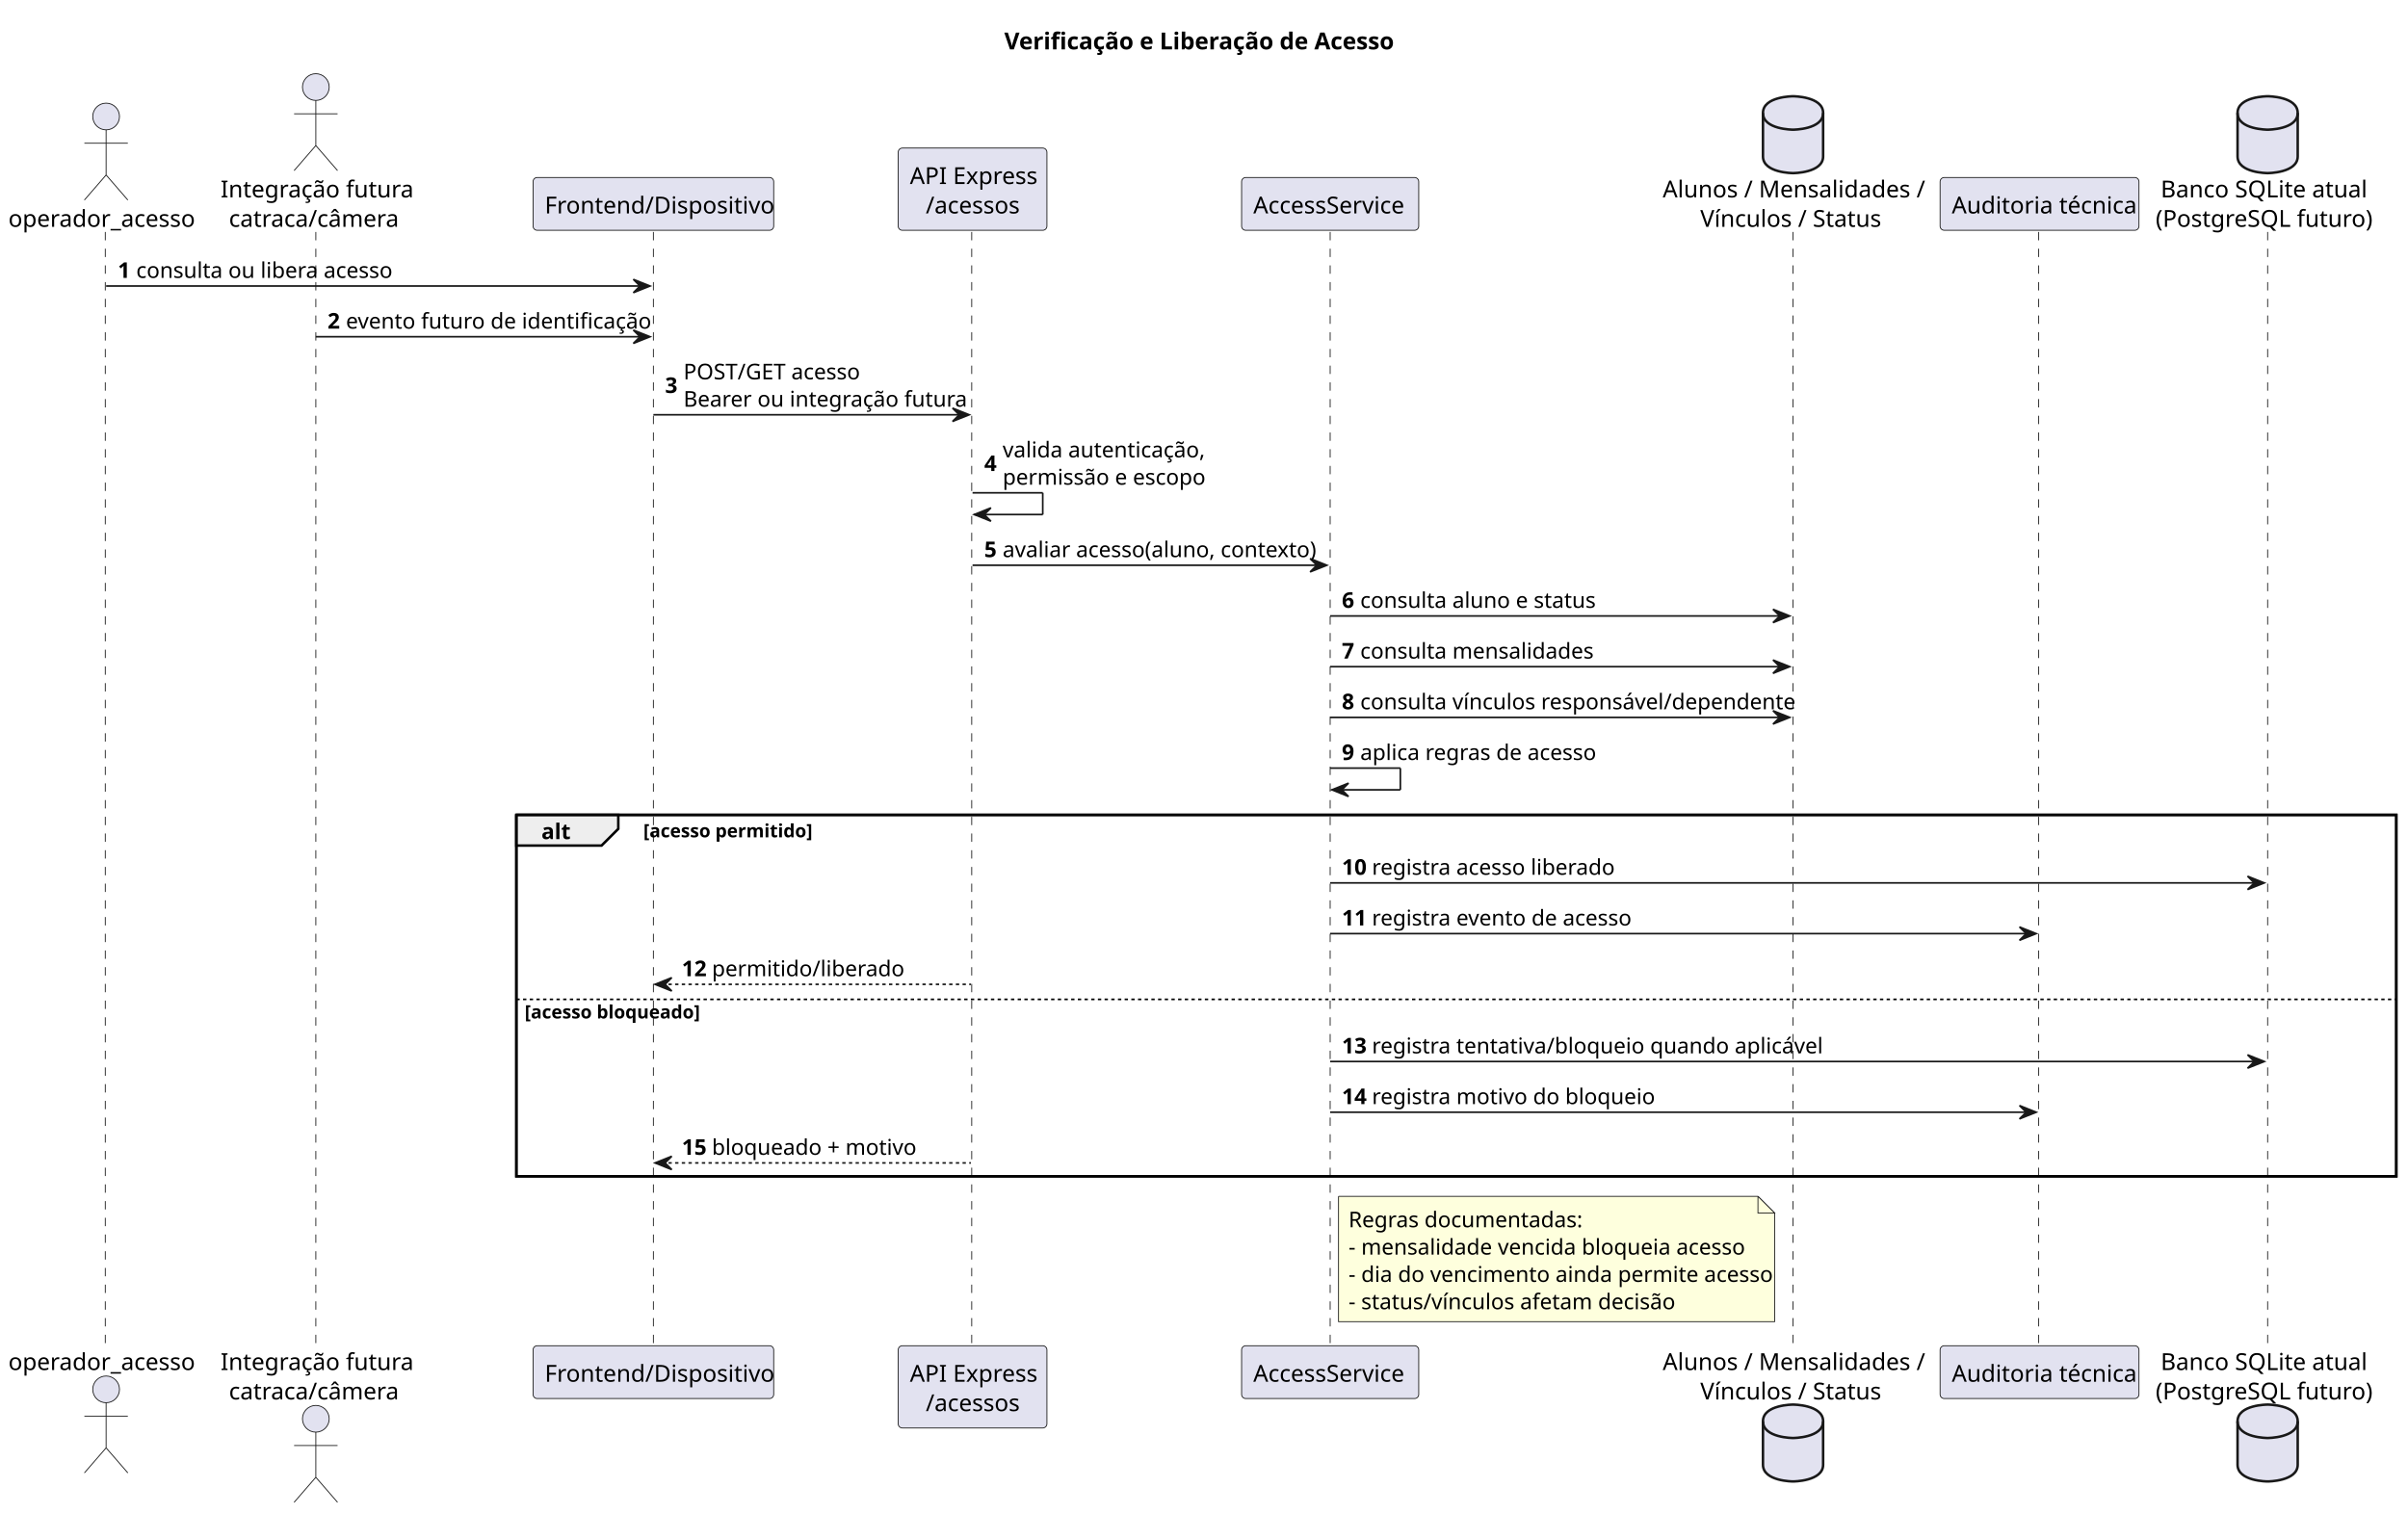
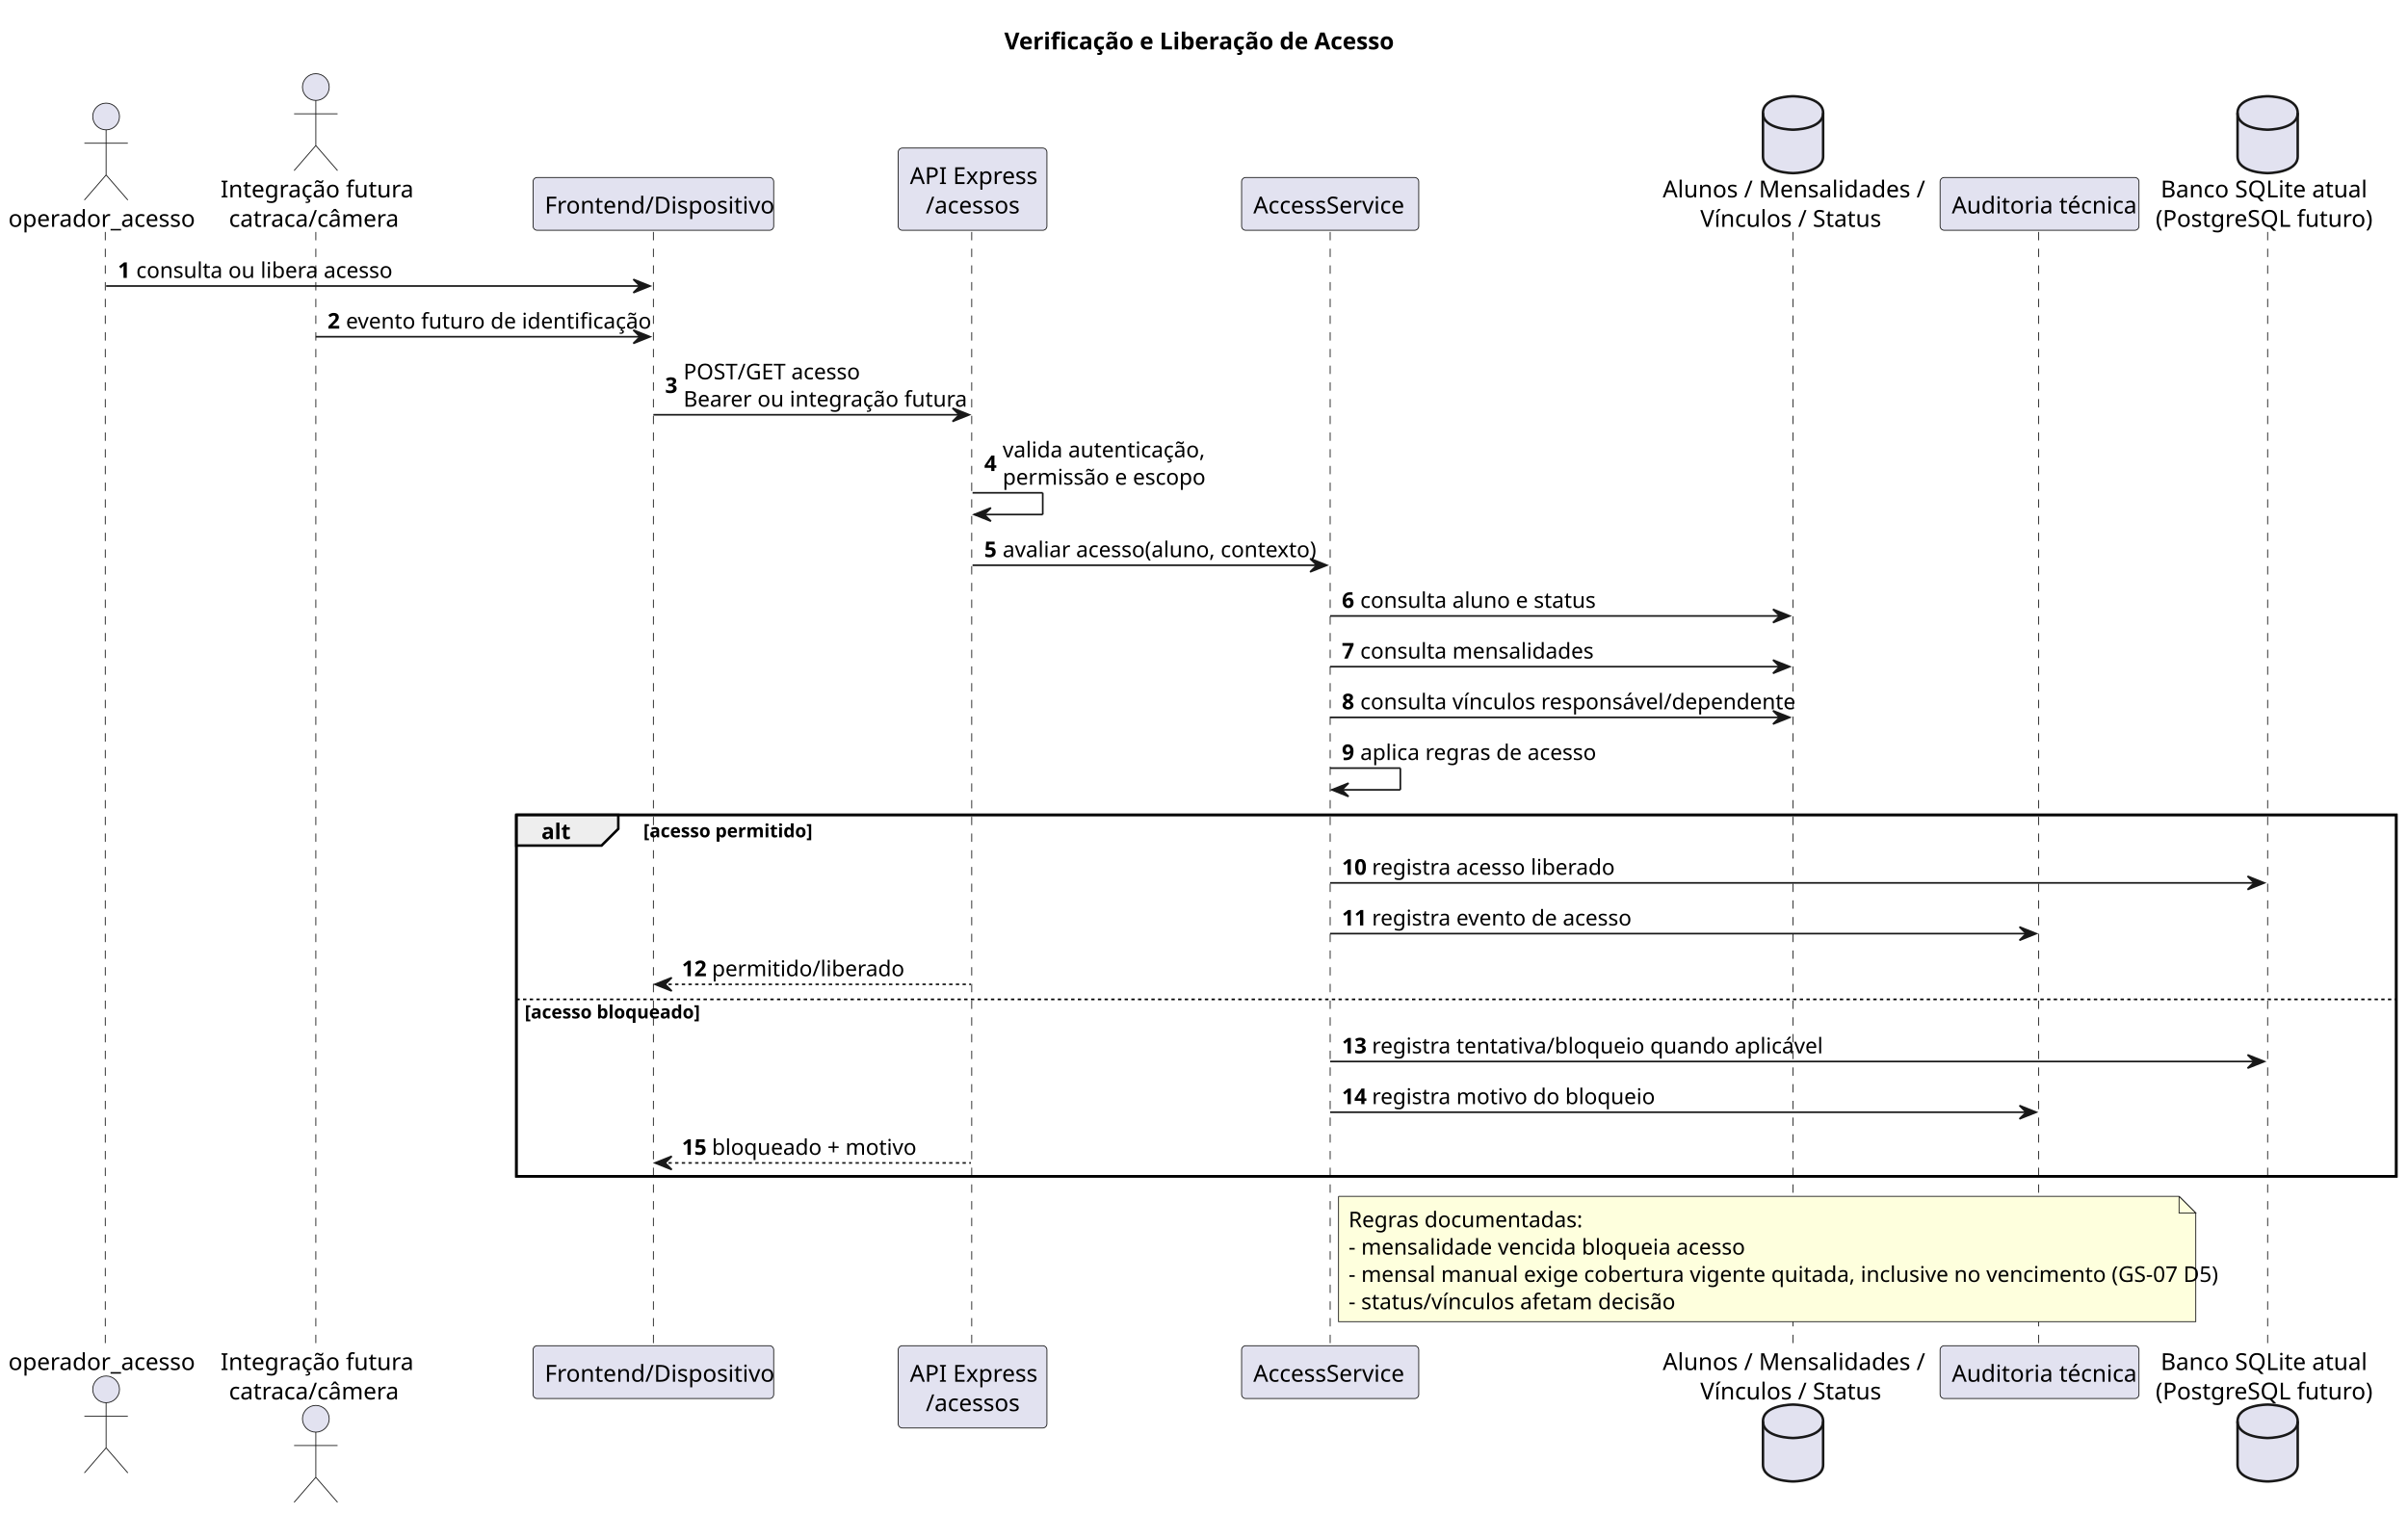
<svg xmlns="http://www.w3.org/2000/svg" contentStyleType="text/css" height="906px" preserveAspectRatio="none" style="width:1441px;height:906px;background:#FFFFFF;" version="1.1" viewBox="0 0 1441 906" width="1441px" zoomAndPan="magnify">
  <defs />
  <g>
    <text fill="#000000" font-family="sans-serif" font-size="14" font-weight="bold" lengthAdjust="spacing" textLength="241" x="601" y="29.533">Verificação e Liberação de Acesso</text>
    <rect fill="none" height="216.297" style="stroke:#000000;stroke-width:1.5;" width="1125" x="309" y="487.695" />
    <line style="stroke:#181818;stroke-width:0.5;stroke-dasharray:5.0,5.0;" x1="63" x2="63" y1="138.828" y2="806.398" />
    <line style="stroke:#181818;stroke-width:0.5;stroke-dasharray:5.0,5.0;" x1="189" x2="189" y1="138.828" y2="806.398" />
    <line style="stroke:#181818;stroke-width:0.5;stroke-dasharray:5.0,5.0;" x1="391" x2="391" y1="138.828" y2="806.398" />
    <line style="stroke:#181818;stroke-width:0.5;stroke-dasharray:5.0,5.0;" x1="581.5" x2="581.5" y1="138.828" y2="806.398" />
    <line style="stroke:#181818;stroke-width:0.5;stroke-dasharray:5.0,5.0;" x1="796" x2="796" y1="138.828" y2="806.398" />
    <line style="stroke:#181818;stroke-width:0.5;stroke-dasharray:5.0,5.0;" x1="1073" x2="1073" y1="138.828" y2="806.398" />
    <line style="stroke:#181818;stroke-width:0.5;stroke-dasharray:5.0,5.0;" x1="1220" x2="1220" y1="138.828" y2="806.398" />
    <line style="stroke:#181818;stroke-width:0.5;stroke-dasharray:5.0,5.0;" x1="1357" x2="1357" y1="138.828" y2="806.398" />
    <text fill="#000000" font-family="sans-serif" font-size="14" lengthAdjust="spacing" textLength="111" x="5" y="135.752">operador_acesso</text>
    <ellipse cx="63.5" cy="69.719" fill="#E2E2F0" rx="8" ry="8" style="stroke:#181818;stroke-width:0.5;" />
    <path d="M63.5,77.719 L63.5,104.719 M50.5,85.719 L76.5,85.719 M63.5,104.719 L50.5,119.719 M63.5,104.719 L76.5,119.719 " fill="none" style="stroke:#181818;stroke-width:0.5;" />
    <text fill="#000000" font-family="sans-serif" font-size="14" lengthAdjust="spacing" textLength="111" x="5" y="819.932">operador_acesso</text>
    <ellipse cx="63.5" cy="831.508" fill="#E2E2F0" rx="8" ry="8" style="stroke:#181818;stroke-width:0.5;" />
    <path d="M63.5,839.508 L63.5,866.508 M50.5,847.508 L76.5,847.508 M63.5,866.508 L50.5,881.508 M63.5,866.508 L76.5,881.508 " fill="none" style="stroke:#181818;stroke-width:0.5;" />
    <text fill="#000000" font-family="sans-serif" font-size="14" lengthAdjust="spacing" textLength="108" x="132" y="118.143">Integração futura</text>
    <text fill="#000000" font-family="sans-serif" font-size="14" lengthAdjust="spacing" textLength="98" x="137" y="135.752">catraca/câmera</text>
    <ellipse cx="189" cy="52.109" fill="#E2E2F0" rx="8" ry="8" style="stroke:#181818;stroke-width:0.5;" />
    <path d="M189,60.109 L189,87.109 M176,68.109 L202,68.109 M189,87.109 L176,102.109 M189,87.109 L202,102.109 " fill="none" style="stroke:#181818;stroke-width:0.5;" />
    <text fill="#000000" font-family="sans-serif" font-size="14" lengthAdjust="spacing" textLength="108" x="132" y="819.932">Integração futura</text>
    <text fill="#000000" font-family="sans-serif" font-size="14" lengthAdjust="spacing" textLength="98" x="137" y="837.541">catraca/câmera</text>
    <ellipse cx="189" cy="849.117" fill="#E2E2F0" rx="8" ry="8" style="stroke:#181818;stroke-width:0.5;" />
    <path d="M189,857.117 L189,884.117 M176,865.117 L202,865.117 M189,884.117 L176,899.117 M189,884.117 L202,899.117 " fill="none" style="stroke:#181818;stroke-width:0.5;" />
    <rect fill="#E2E2F0" height="31.609" rx="2.5" ry="2.5" style="stroke:#181818;stroke-width:0.5;" width="144" x="319" y="106.219" />
    <text fill="#000000" font-family="sans-serif" font-size="14" lengthAdjust="spacing" textLength="130" x="326" y="127.752">Frontend/Dispositivo</text>
    <rect fill="#E2E2F0" height="31.609" rx="2.5" ry="2.5" style="stroke:#181818;stroke-width:0.5;" width="144" x="319" y="805.398" />
    <text fill="#000000" font-family="sans-serif" font-size="14" lengthAdjust="spacing" textLength="130" x="326" y="826.932">Frontend/Dispositivo</text>
    <rect fill="#E2E2F0" height="49.219" rx="2.5" ry="2.5" style="stroke:#181818;stroke-width:0.5;" width="89" x="537.5" y="88.609" />
    <text fill="#000000" font-family="sans-serif" font-size="14" lengthAdjust="spacing" textLength="75" x="544.5" y="110.143">API Express</text>
    <text fill="#000000" font-family="sans-serif" font-size="14" lengthAdjust="spacing" textLength="56" x="554" y="127.752">/acessos</text>
    <rect fill="#E2E2F0" height="49.219" rx="2.5" ry="2.5" style="stroke:#181818;stroke-width:0.5;" width="89" x="537.5" y="805.398" />
    <text fill="#000000" font-family="sans-serif" font-size="14" lengthAdjust="spacing" textLength="75" x="544.5" y="826.932">API Express</text>
    <text fill="#000000" font-family="sans-serif" font-size="14" lengthAdjust="spacing" textLength="56" x="554" y="844.541">/acessos</text>
    <rect fill="#E2E2F0" height="31.609" rx="2.5" ry="2.5" style="stroke:#181818;stroke-width:0.5;" width="106" x="743" y="106.219" />
    <text fill="#000000" font-family="sans-serif" font-size="14" lengthAdjust="spacing" textLength="92" x="750" y="127.752">AccessService</text>
    <rect fill="#E2E2F0" height="31.609" rx="2.5" ry="2.5" style="stroke:#181818;stroke-width:0.5;" width="106" x="743" y="805.398" />
    <text fill="#000000" font-family="sans-serif" font-size="14" lengthAdjust="spacing" textLength="92" x="750" y="826.932">AccessService</text>
    <text fill="#000000" font-family="sans-serif" font-size="14" lengthAdjust="spacing" textLength="150" x="995" y="118.143">Alunos / Mensalidades /</text>
    <text fill="#000000" font-family="sans-serif" font-size="14" lengthAdjust="spacing" textLength="105" x="1017.5" y="135.752">Vínculos / Status</text>
    <path d="M1055,67.609 C1055,57.609 1073,57.609 1073,57.609 C1073,57.609 1091,57.609 1091,67.609 L1091,93.609 C1091,103.609 1073,103.609 1073,103.609 C1073,103.609 1055,103.609 1055,93.609 L1055,67.609 " fill="#E2E2F0" style="stroke:#181818;stroke-width:1.5;" />
    <path d="M1055,67.609 C1055,77.609 1073,77.609 1073,77.609 C1073,77.609 1091,77.609 1091,67.609 " fill="none" style="stroke:#181818;stroke-width:1.5;" />
    <text fill="#000000" font-family="sans-serif" font-size="14" lengthAdjust="spacing" textLength="150" x="995" y="819.932">Alunos / Mensalidades /</text>
    <text fill="#000000" font-family="sans-serif" font-size="14" lengthAdjust="spacing" textLength="105" x="1017.5" y="837.541">Vínculos / Status</text>
    <path d="M1055,850.617 C1055,840.617 1073,840.617 1073,840.617 C1073,840.617 1091,840.617 1091,850.617 L1091,876.617 C1091,886.617 1073,886.617 1073,886.617 C1073,886.617 1055,886.617 1055,876.617 L1055,850.617 " fill="#E2E2F0" style="stroke:#181818;stroke-width:1.5;" />
    <path d="M1055,850.617 C1055,860.617 1073,860.617 1073,860.617 C1073,860.617 1091,860.617 1091,850.617 " fill="none" style="stroke:#181818;stroke-width:1.5;" />
    <rect fill="#E2E2F0" height="31.609" rx="2.5" ry="2.5" style="stroke:#181818;stroke-width:0.5;" width="119" x="1161" y="106.219" />
    <text fill="#000000" font-family="sans-serif" font-size="14" lengthAdjust="spacing" textLength="105" x="1168" y="127.752">Auditoria técnica</text>
    <rect fill="#E2E2F0" height="31.609" rx="2.5" ry="2.5" style="stroke:#181818;stroke-width:0.5;" width="119" x="1161" y="805.398" />
    <text fill="#000000" font-family="sans-serif" font-size="14" lengthAdjust="spacing" textLength="105" x="1168" y="826.932">Auditoria técnica</text>
    <text fill="#000000" font-family="sans-serif" font-size="14" lengthAdjust="spacing" textLength="122" x="1293" y="118.143">Banco SQLite atual</text>
    <text fill="#000000" font-family="sans-serif" font-size="14" lengthAdjust="spacing" textLength="128" x="1290" y="135.752">(PostgreSQL futuro)</text>
    <path d="M1339,67.609 C1339,57.609 1357,57.609 1357,57.609 C1357,57.609 1375,57.609 1375,67.609 L1375,93.609 C1375,103.609 1357,103.609 1357,103.609 C1357,103.609 1339,103.609 1339,93.609 L1339,67.609 " fill="#E2E2F0" style="stroke:#181818;stroke-width:1.5;" />
    <path d="M1339,67.609 C1339,77.609 1357,77.609 1357,77.609 C1357,77.609 1375,77.609 1375,67.609 " fill="none" style="stroke:#181818;stroke-width:1.5;" />
    <text fill="#000000" font-family="sans-serif" font-size="14" lengthAdjust="spacing" textLength="122" x="1293" y="819.932">Banco SQLite atual</text>
    <text fill="#000000" font-family="sans-serif" font-size="14" lengthAdjust="spacing" textLength="128" x="1290" y="837.541">(PostgreSQL futuro)</text>
    <path d="M1339,850.617 C1339,840.617 1357,840.617 1357,840.617 C1357,840.617 1375,840.617 1375,850.617 L1375,876.617 C1375,886.617 1357,886.617 1357,886.617 C1357,886.617 1339,886.617 1339,876.617 L1339,850.617 " fill="#E2E2F0" style="stroke:#181818;stroke-width:1.5;" />
    <path d="M1339,850.617 C1339,860.617 1357,860.617 1357,860.617 C1357,860.617 1375,860.617 1375,850.617 " fill="none" style="stroke:#181818;stroke-width:1.5;" />
    <polygon fill="#181818" points="379,167.18,389,171.18,379,175.18,383,171.18" style="stroke:#181818;stroke-width:1.0;" />
    <line style="stroke:#181818;stroke-width:1.0;" x1="63.5" x2="385" y1="171.18" y2="171.18" />
    <text fill="#000000" font-family="sans-serif" font-size="13" font-weight="bold" lengthAdjust="spacing" textLength="7" x="70.5" y="166.323">1</text>
    <text fill="#000000" font-family="sans-serif" font-size="13" lengthAdjust="spacing" textLength="148" x="81.5" y="166.323">consulta ou libera acesso</text>
    <polygon fill="#181818" points="379,197.531,389,201.531,379,205.531,383,201.531" style="stroke:#181818;stroke-width:1.0;" />
    <line style="stroke:#181818;stroke-width:1.0;" x1="189" x2="385" y1="201.531" y2="201.531" />
    <text fill="#000000" font-family="sans-serif" font-size="13" font-weight="bold" lengthAdjust="spacing" textLength="7" x="196" y="196.675">2</text>
    <text fill="#000000" font-family="sans-serif" font-size="13" lengthAdjust="spacing" textLength="167" x="207" y="196.675">evento futuro de identificação</text>
    <polygon fill="#181818" points="570,244.234,580,248.234,570,252.234,574,248.234" style="stroke:#181818;stroke-width:1.0;" />
    <line style="stroke:#181818;stroke-width:1.0;" x1="391" x2="576" y1="248.234" y2="248.234" />
    <text fill="#000000" font-family="sans-serif" font-size="13" font-weight="bold" lengthAdjust="spacing" textLength="7" x="398" y="235.202">3</text>
    <text fill="#000000" font-family="sans-serif" font-size="13" lengthAdjust="spacing" textLength="111" x="409" y="227.026">POST/GET acesso</text>
    <text fill="#000000" font-family="sans-serif" font-size="13" lengthAdjust="spacing" textLength="156" x="409" y="243.378">Bearer ou integração futura</text>
    <line style="stroke:#181818;stroke-width:1.0;" x1="582" x2="624" y1="294.938" y2="294.938" />
    <line style="stroke:#181818;stroke-width:1.0;" x1="624" x2="624" y1="294.938" y2="307.938" />
    <line style="stroke:#181818;stroke-width:1.0;" x1="583" x2="624" y1="307.938" y2="307.938" />
    <polygon fill="#181818" points="593,303.938,583,307.938,593,311.938,589,307.938" style="stroke:#181818;stroke-width:1.0;" />
    <text fill="#000000" font-family="sans-serif" font-size="13" font-weight="bold" lengthAdjust="spacing" textLength="7" x="589" y="281.905">4</text>
    <text fill="#000000" font-family="sans-serif" font-size="13" lengthAdjust="spacing" textLength="114" x="600" y="273.729">valida autenticação,</text>
    <text fill="#000000" font-family="sans-serif" font-size="13" lengthAdjust="spacing" textLength="117" x="600" y="290.081">permissão e escopo</text>
    <polygon fill="#181818" points="784,334.289,794,338.289,784,342.289,788,338.289" style="stroke:#181818;stroke-width:1.0;" />
    <line style="stroke:#181818;stroke-width:1.0;" x1="582" x2="790" y1="338.289" y2="338.289" />
    <text fill="#000000" font-family="sans-serif" font-size="13" font-weight="bold" lengthAdjust="spacing" textLength="7" x="589" y="333.433">5</text>
    <text fill="#000000" font-family="sans-serif" font-size="13" lengthAdjust="spacing" textLength="179" x="600" y="333.433">avaliar acesso(aluno, contexto)</text>
    <polygon fill="#181818" points="1061,364.641,1071,368.641,1061,372.641,1065,368.641" style="stroke:#181818;stroke-width:1.0;" />
    <line style="stroke:#181818;stroke-width:1.0;" x1="796" x2="1067" y1="368.641" y2="368.641" />
    <text fill="#000000" font-family="sans-serif" font-size="13" font-weight="bold" lengthAdjust="spacing" textLength="7" x="803" y="363.784">6</text>
    <text fill="#000000" font-family="sans-serif" font-size="13" lengthAdjust="spacing" textLength="135" x="814" y="363.784">consulta aluno e status</text>
    <polygon fill="#181818" points="1061,394.992,1071,398.992,1061,402.992,1065,398.992" style="stroke:#181818;stroke-width:1.0;" />
    <line style="stroke:#181818;stroke-width:1.0;" x1="796" x2="1067" y1="398.992" y2="398.992" />
    <text fill="#000000" font-family="sans-serif" font-size="13" font-weight="bold" lengthAdjust="spacing" textLength="7" x="803" y="394.136">7</text>
    <text fill="#000000" font-family="sans-serif" font-size="13" lengthAdjust="spacing" textLength="133" x="814" y="394.136">consulta mensalidades</text>
    <polygon fill="#181818" points="1061,425.344,1071,429.344,1061,433.344,1065,429.344" style="stroke:#181818;stroke-width:1.0;" />
    <line style="stroke:#181818;stroke-width:1.0;" x1="796" x2="1067" y1="429.344" y2="429.344" />
    <text fill="#000000" font-family="sans-serif" font-size="13" font-weight="bold" lengthAdjust="spacing" textLength="7" x="803" y="424.487">8</text>
    <text fill="#000000" font-family="sans-serif" font-size="13" lengthAdjust="spacing" textLength="242" x="814" y="424.487">consulta vínculos responsável/dependente</text>
    <line style="stroke:#181818;stroke-width:1.0;" x1="796" x2="838" y1="459.695" y2="459.695" />
    <line style="stroke:#181818;stroke-width:1.0;" x1="838" x2="838" y1="459.695" y2="472.695" />
    <line style="stroke:#181818;stroke-width:1.0;" x1="797" x2="838" y1="472.695" y2="472.695" />
    <polygon fill="#181818" points="807,468.695,797,472.695,807,476.695,803,472.695" style="stroke:#181818;stroke-width:1.0;" />
    <text fill="#000000" font-family="sans-serif" font-size="13" font-weight="bold" lengthAdjust="spacing" textLength="7" x="803" y="454.839">9</text>
    <text fill="#000000" font-family="sans-serif" font-size="13" lengthAdjust="spacing" textLength="138" x="814" y="454.839">aplica regras de acesso</text>
    <path d="M309,487.695 L370,487.695 L370,496.047 L360,506.047 L309,506.047 L309,487.695 " fill="#EEEEEE" style="stroke:#000000;stroke-width:1.5;" />
    <rect fill="none" height="216.297" style="stroke:#000000;stroke-width:1.5;" width="1125" x="309" y="487.695" />
    <text fill="#000000" font-family="sans-serif" font-size="13" font-weight="bold" lengthAdjust="spacing" textLength="16" x="324" y="502.19">alt</text>
    <text fill="#000000" font-family="sans-serif" font-size="11" font-weight="bold" lengthAdjust="spacing" textLength="105" x="385" y="501.114">[acesso permitido]</text>
    <polygon fill="#181818" points="1345,524.398,1355,528.398,1345,532.398,1349,528.398" style="stroke:#181818;stroke-width:1.0;" />
    <line style="stroke:#181818;stroke-width:1.0;" x1="796" x2="1351" y1="528.398" y2="528.398" />
    <text fill="#000000" font-family="sans-serif" font-size="13" font-weight="bold" lengthAdjust="spacing" textLength="14" x="803" y="523.542">10</text>
    <text fill="#000000" font-family="sans-serif" font-size="13" lengthAdjust="spacing" textLength="138" x="821" y="523.542">registra acesso liberado</text>
    <polygon fill="#181818" points="1208.5,554.75,1218.5,558.75,1208.5,562.75,1212.5,558.75" style="stroke:#181818;stroke-width:1.0;" />
    <line style="stroke:#181818;stroke-width:1.0;" x1="796" x2="1214.5" y1="558.75" y2="558.75" />
    <text fill="#000000" font-family="sans-serif" font-size="13" font-weight="bold" lengthAdjust="spacing" textLength="14" x="803" y="553.894">11</text>
    <text fill="#000000" font-family="sans-serif" font-size="13" lengthAdjust="spacing" textLength="148" x="821" y="553.894">registra evento de acesso</text>
    <polygon fill="#181818" points="402,585.102,392,589.102,402,593.102,398,589.102" style="stroke:#181818;stroke-width:1.0;" />
    <line style="stroke:#181818;stroke-width:1.0;stroke-dasharray:2.0,2.0;" x1="396" x2="581" y1="589.102" y2="589.102" />
    <text fill="#000000" font-family="sans-serif" font-size="13" font-weight="bold" lengthAdjust="spacing" textLength="14" x="408" y="584.245">12</text>
    <text fill="#000000" font-family="sans-serif" font-size="13" lengthAdjust="spacing" textLength="102" x="426" y="584.245">permitido/liberado</text>
    <line style="stroke:#000000;stroke-width:1.0;stroke-dasharray:2.0,2.0;" x1="309" x2="1434" y1="598.102" y2="598.102" />
    <text fill="#000000" font-family="sans-serif" font-size="11" font-weight="bold" lengthAdjust="spacing" textLength="109" x="314" y="609.52">[acesso bloqueado]</text>
    <polygon fill="#181818" points="1345,631.289,1355,635.289,1345,639.289,1349,635.289" style="stroke:#181818;stroke-width:1.0;" />
    <line style="stroke:#181818;stroke-width:1.0;" x1="796" x2="1351" y1="635.289" y2="635.289" />
    <text fill="#000000" font-family="sans-serif" font-size="13" font-weight="bold" lengthAdjust="spacing" textLength="14" x="803" y="630.433">13</text>
    <text fill="#000000" font-family="sans-serif" font-size="13" lengthAdjust="spacing" textLength="246" x="821" y="630.433">registra tentativa/bloqueio quando aplicável</text>
    <polygon fill="#181818" points="1208.5,661.641,1218.5,665.641,1208.5,669.641,1212.5,665.641" style="stroke:#181818;stroke-width:1.0;" />
    <line style="stroke:#181818;stroke-width:1.0;" x1="796" x2="1214.5" y1="665.641" y2="665.641" />
    <text fill="#000000" font-family="sans-serif" font-size="13" font-weight="bold" lengthAdjust="spacing" textLength="14" x="803" y="660.784">14</text>
    <text fill="#000000" font-family="sans-serif" font-size="13" lengthAdjust="spacing" textLength="154" x="821" y="660.784">registra motivo do bloqueio</text>
    <polygon fill="#181818" points="402,691.992,392,695.992,402,699.992,398,695.992" style="stroke:#181818;stroke-width:1.0;" />
    <line style="stroke:#181818;stroke-width:1.0;stroke-dasharray:2.0,2.0;" x1="396" x2="581" y1="695.992" y2="695.992" />
    <text fill="#000000" font-family="sans-serif" font-size="13" font-weight="bold" lengthAdjust="spacing" textLength="14" x="408" y="691.136">15</text>
    <text fill="#000000" font-family="sans-serif" font-size="13" lengthAdjust="spacing" textLength="112" x="426" y="691.136">bloqueado + motivo</text>
-     <path d="M801,715.992 L801,790.992 L1062,790.992 L1062,725.992 L1052,715.992 L801,715.992 " fill="#FEFFDD" style="stroke:#181818;stroke-width:0.5;" />
-     <path d="M1052,715.992 L1052,725.992 L1062,725.992 L1052,715.992 " fill="#FEFFDD" style="stroke:#181818;stroke-width:0.5;" />
+     <path d="M801,715.992 L801,790.992 L1314,790.992 L1314,725.992 L1304,715.992 L801,715.992 " fill="#FEFFDD" style="stroke:#181818;stroke-width:0.5;" />
+     <path d="M1304,715.992 L1304,725.992 L1314,725.992 L1304,715.992 " fill="#FEFFDD" style="stroke:#181818;stroke-width:0.5;" />
    <text fill="#000000" font-family="sans-serif" font-size="13" lengthAdjust="spacing" textLength="134" x="807" y="734.487">Regras documentadas:</text>
    <text fill="#000000" font-family="sans-serif" font-size="13" lengthAdjust="spacing" textLength="226" x="807" y="750.839">- mensalidade vencida bloqueia acesso</text>
-     <text fill="#000000" font-family="sans-serif" font-size="13" lengthAdjust="spacing" textLength="240" x="807" y="767.19">- dia do vencimento ainda permite acesso</text>
+     <text fill="#000000" font-family="sans-serif" font-size="13" lengthAdjust="spacing" textLength="492" x="807" y="767.19">- mensal manual exige cobertura vigente quitada, inclusive no vencimento (GS-07 D5)</text>
    <text fill="#000000" font-family="sans-serif" font-size="13" lengthAdjust="spacing" textLength="186" x="807" y="783.542">- status/vínculos afetam decisão</text>
  </g>
</svg>
